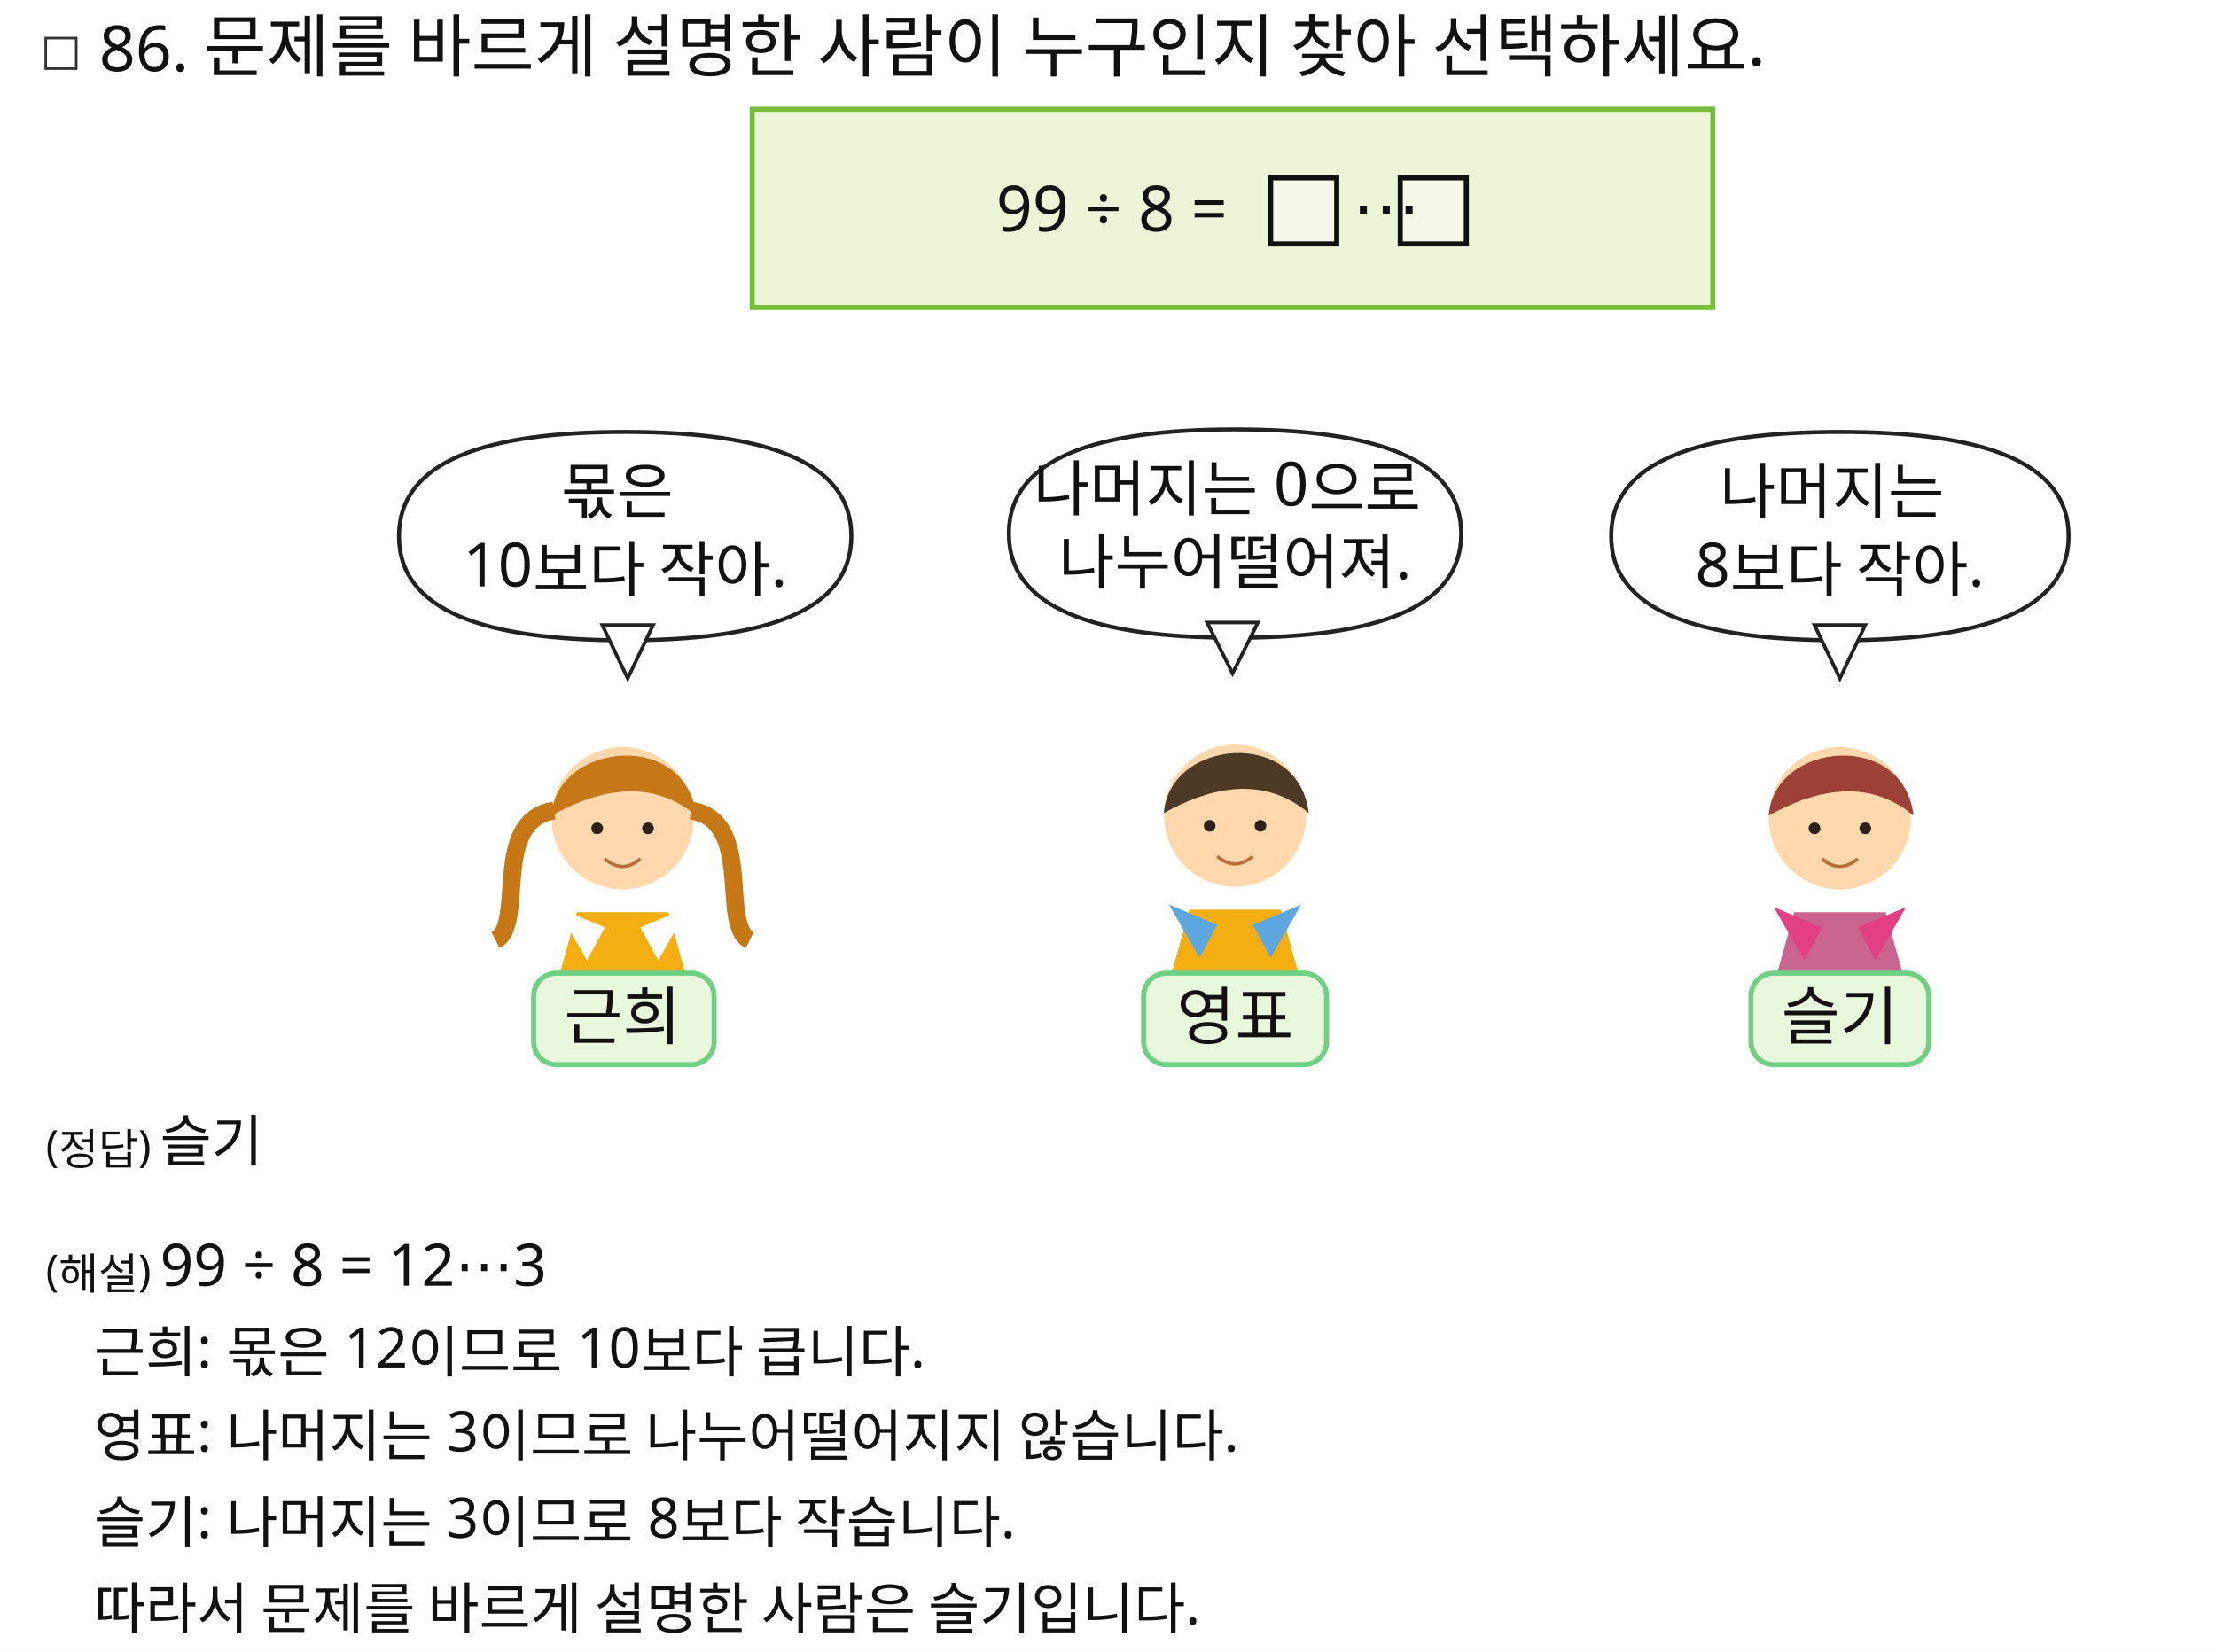
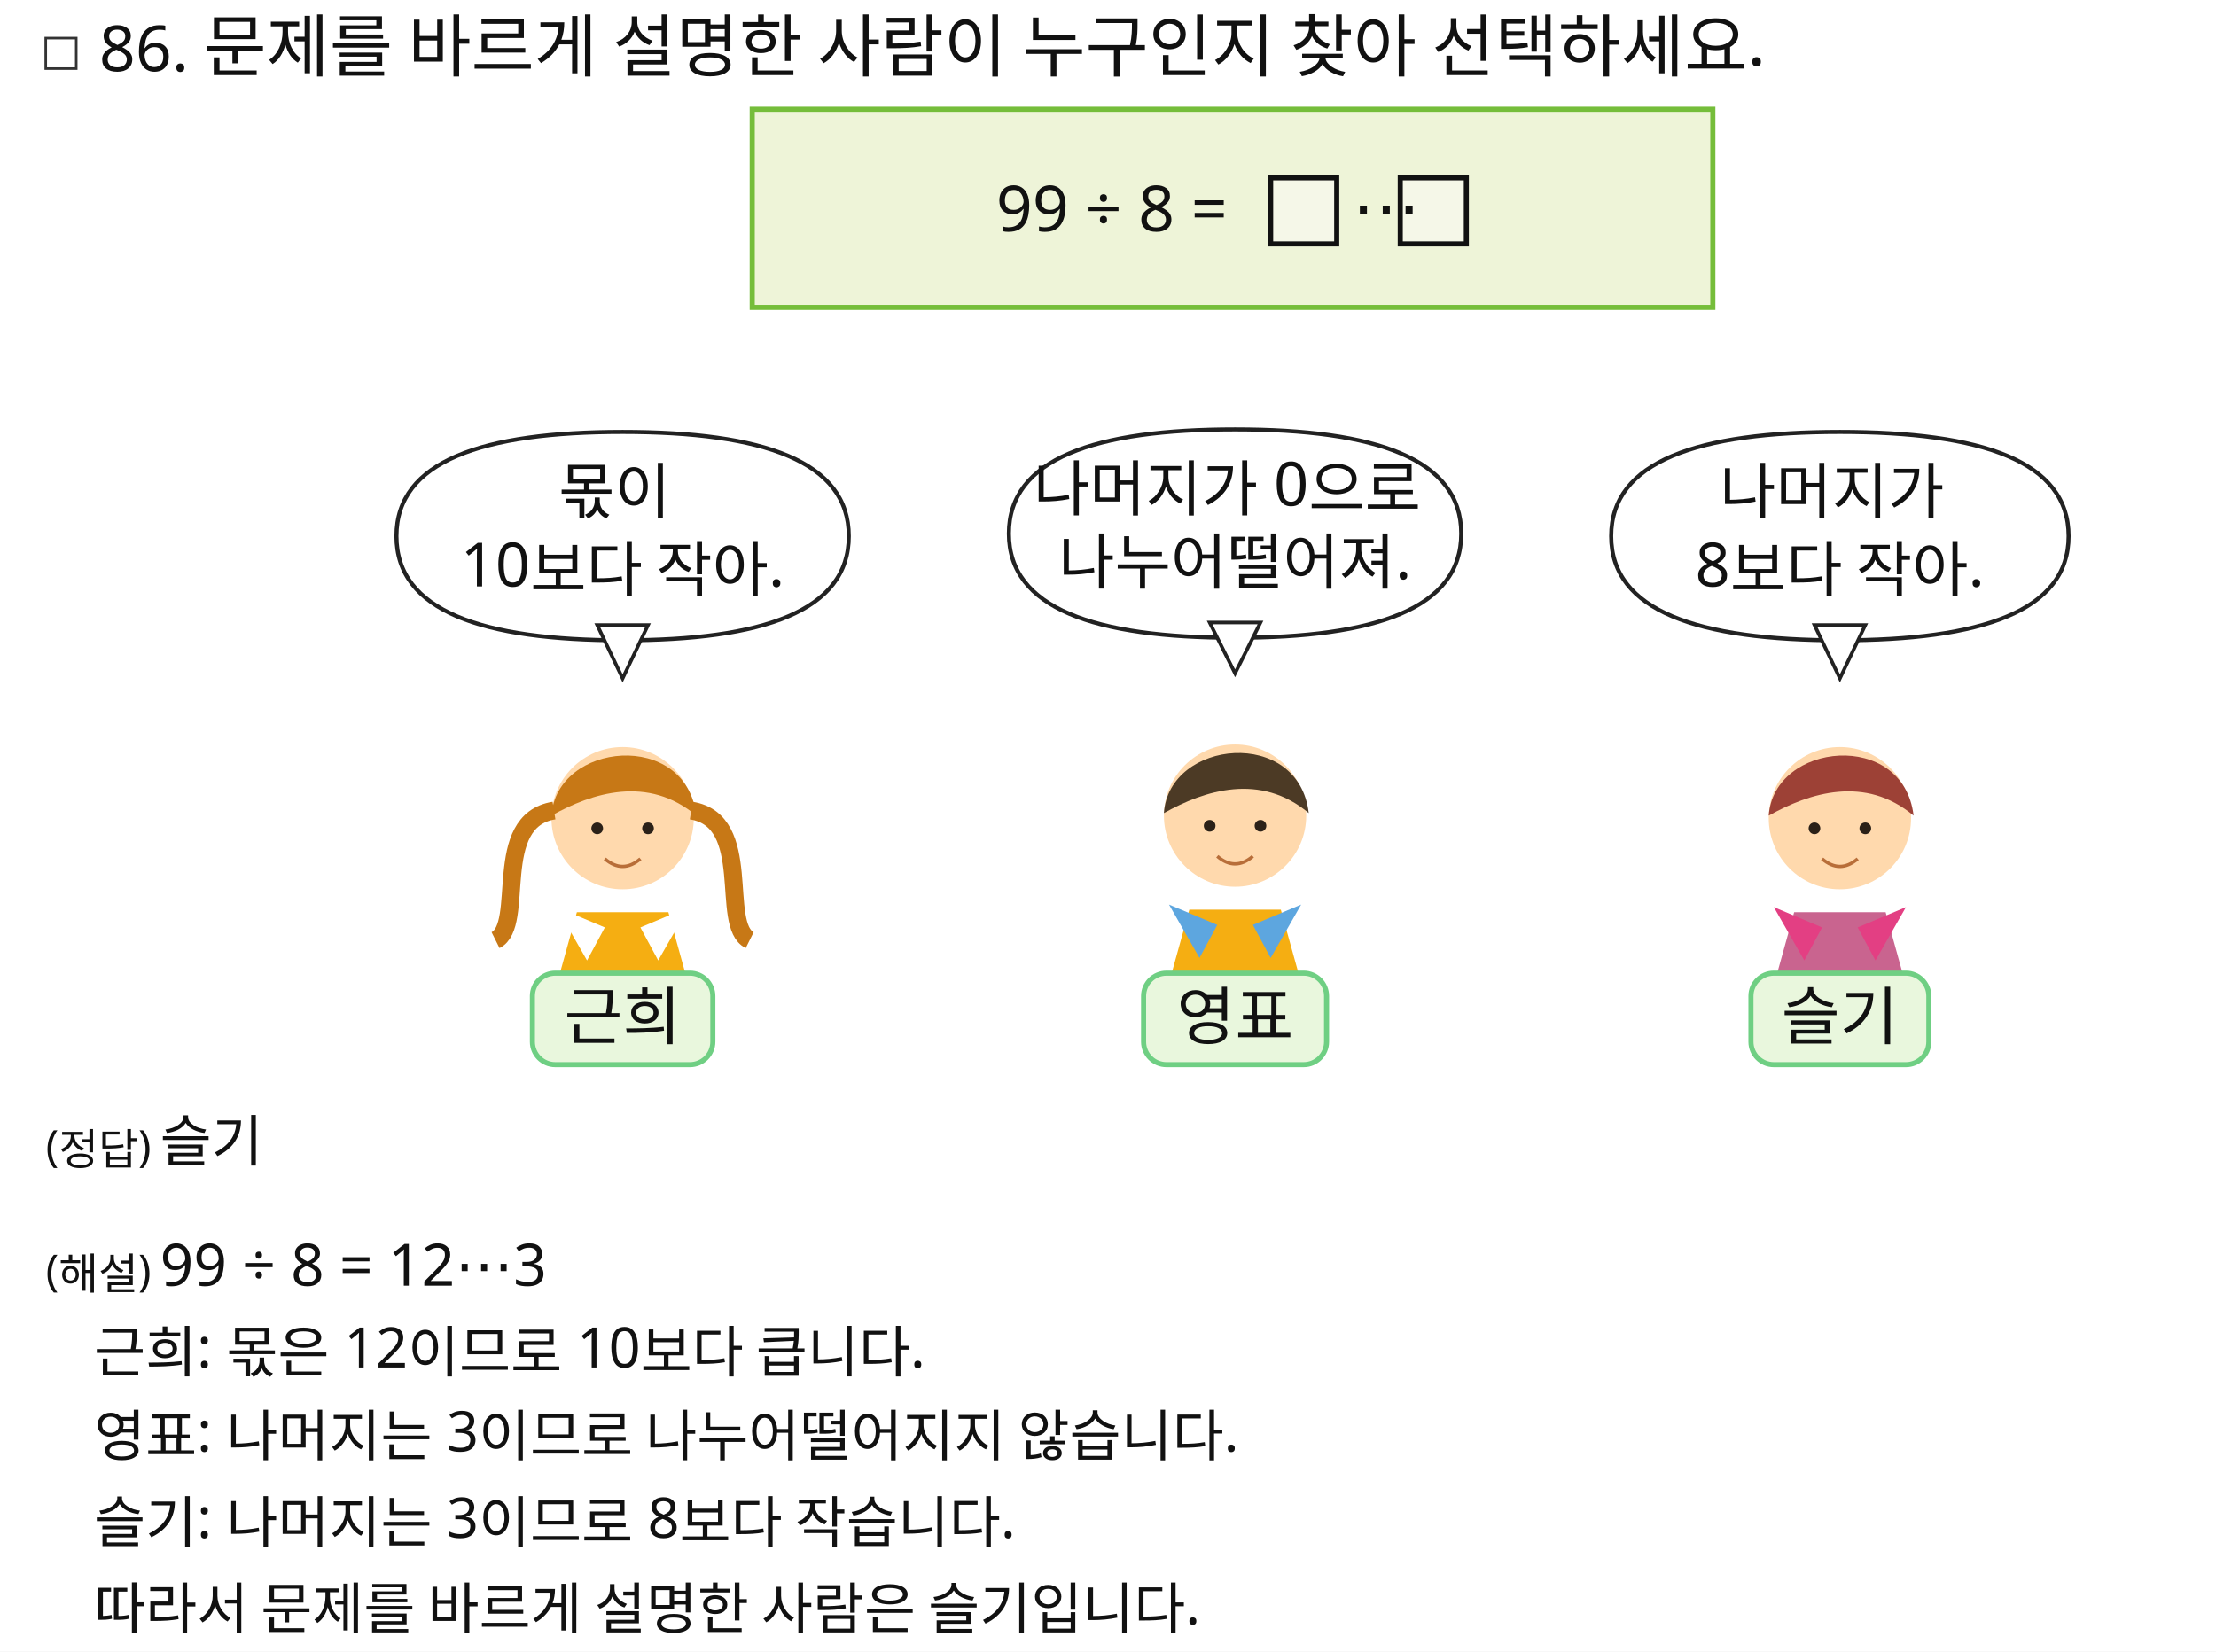
<svg xmlns="http://www.w3.org/2000/svg" width="872" height="650" viewBox="0 0 872 650">
  <rect x="0" y="0" width="872" height="650" fill="#FFFFFF" />
  <rect id="slot.q.box.rect" x="18" y="15" width="12" height="12" fill="#ffffff" stroke="#333333" stroke-width="1" />
  <rect id="slot.eq.box.rect" x="296" y="43" width="378" height="78" fill="#eef4d8" stroke="#75bd3a" stroke-width="2" />
  <rect id="slot.eq.blank1.rect" x="500" y="70" width="26" height="26" fill="#f5f7e8" stroke="#111111" stroke-width="2" />
  <rect id="slot.eq.blank2.rect" x="551" y="70" width="26" height="26" fill="#f5f7e8" stroke="#111111" stroke-width="2" />
-   <path id="slot.left.bubble.path" d="M 157.0 211 C 157.0 181.48, 190.82 170.0, 246 170.0 C 301.18 170.0, 335.0 181.48, 335.0 211 C 335.0 240.52, 301.18 252.0, 246 252.0 C 190.82 252.0, 157.0 240.52, 157.0 211 Z" stroke="#222222" stroke-width="1.6" fill="#ffffff" />
-   <polygon id="slot.left.tail.polygon" points="237,246 257,246 247,267" stroke="#222222" stroke-width="1.4" fill="#ffffff" />
-   <path id="slot.mid.bubble.path" d="M 397.0 210 C 397.0 180.48, 430.82 169.0, 486 169.0 C 541.18 169.0, 575.0 180.48, 575.0 210 C 575.0 239.52, 541.18 251.0, 486 251.0 C 430.82 251.0, 397.0 239.52, 397.0 210 Z" stroke="#222222" stroke-width="1.6" fill="#ffffff" />
-   <polygon id="slot.mid.tail.polygon" points="475,245 495,245 485,265" stroke="#222222" stroke-width="1.4" fill="#ffffff" />
-   <path id="slot.right.bubble.path" d="M 634.0 211 C 634.0 181.48, 668.2 170.0, 724 170.0 C 779.8 170.0, 814.0 181.48, 814.0 211 C 814.0 240.52, 779.8 252.0, 724 252.0 C 668.2 252.0, 634.0 240.52, 634.0 211 Z" stroke="#222222" stroke-width="1.6" fill="#ffffff" />
-   <polygon id="slot.right.tail.polygon" points="714,246 734,246 724,267" stroke="#222222" stroke-width="1.4" fill="#ffffff" />
+   <path id="slot.left.bubble.path" d="M 156.0 211 C 156.0 181.48, 189.82 170.0, 245 170.0 C 300.18 170.0, 334.0 181.48, 334.0 211 C 334.0 240.52, 300.18 252.0, 245 252.0 C 189.82 252.0, 156.0 240.52, 156.0 211 Z" stroke="#222222" stroke-width="1.6" fill="#ffffff" />
+   <polygon id="slot.left.tail.polygon" points="235,246 255,246 245,267" stroke="#222222" stroke-width="1.4" fill="#ffffff" />
  <polygon id="slot.left.person.body.polygon" points="217,395 273,395 263,359 227,359" stroke="none" stroke-width="2" fill="#f5ae12" />
  <circle id="slot.left.person.head.circle" cx="245" cy="322" r="28" stroke="none" stroke-width="2" fill="#ffd9ad" />
  <path id="slot.left.person.hair.cap.path" d="M 217 321 C 219 292, 270 287, 274 321 C 255 305, 233 312, 217 321 Z" stroke="none" stroke-width="2" fill="#c77816" />
  <circle id="slot.left.person.eye.left.circle" cx="235" cy="326" r="2.3" stroke="none" stroke-width="2" fill="#2b2118" />
  <circle id="slot.left.person.eye.right.circle" cx="255" cy="326" r="2.3" stroke="none" stroke-width="2" fill="#2b2118" />
  <path id="slot.left.person.smile.path" d="M 238 338 Q 245 344 252 338" stroke="#b86e39" stroke-width="1.3" fill="none" />
  <path id="slot.left.person.tail.left.path" d="M 218 319 C 193 323, 207 364, 195 370" stroke="#c77816" stroke-width="7" fill="none" />
  <path id="slot.left.person.tail.right.path" d="M 272 319 C 297 323, 283 364, 295 370" stroke="#c77816" stroke-width="7" fill="none" />
  <polygon id="slot.left.person.bow.left.polygon" points="238,365 219,357 231,378" stroke="none" stroke-width="2" fill="#ffffff" />
  <polygon id="slot.left.person.bow.right.polygon" points="252,365 271,357 259,378" stroke="none" stroke-width="2" fill="#ffffff" />
+   <rect id="slot.name.left.box.rect" x="209.5" y="383" width="71" height="36" fill="#e9f7dd" stroke="#6fcf83" stroke-width="2" rx="9" ry="9" />
+   <path id="slot.mid.bubble.path" d="M 397.0 210 C 397.0 180.48, 430.82 169.0, 486 169.0 C 541.18 169.0, 575.0 180.48, 575.0 210 C 575.0 239.52, 541.18 251.0, 486 251.0 C 430.82 251.0, 397.0 239.52, 397.0 210 Z" stroke="#222222" stroke-width="1.6" fill="#ffffff" />
+   <polygon id="slot.mid.tail.polygon" points="476,245 496,245 486,265" stroke="#222222" stroke-width="1.4" fill="#ffffff" />
  <polygon id="slot.mid.person.body.polygon" points="458,394 514,394 504,358 468,358" stroke="none" stroke-width="2" fill="#f5ae12" />
  <circle id="slot.mid.person.head.circle" cx="486" cy="321" r="28" stroke="none" stroke-width="2" fill="#ffd9ad" />
  <path id="slot.mid.person.hair.cap.path" d="M 458 320 C 460 291, 511 286, 515 320 C 496 304, 474 311, 458 320 Z" stroke="none" stroke-width="2" fill="#4c3a25" />
  <circle id="slot.mid.person.eye.left.circle" cx="476" cy="325" r="2.3" stroke="none" stroke-width="2" fill="#2b2118" />
  <circle id="slot.mid.person.eye.right.circle" cx="496" cy="325" r="2.3" stroke="none" stroke-width="2" fill="#2b2118" />
  <path id="slot.mid.person.smile.path" d="M 479 337 Q 486 343 493 337" stroke="#b86e39" stroke-width="1.3" fill="none" />
  <polygon id="slot.mid.person.bow.left.polygon" points="479,364 460,356 472,377" stroke="none" stroke-width="2" fill="#5da6df" />
  <polygon id="slot.mid.person.bow.right.polygon" points="493,364 512,356 500,377" stroke="none" stroke-width="2" fill="#5da6df" />
+   <rect id="slot.name.mid.box.rect" x="450" y="383" width="72" height="36" fill="#e9f7dd" stroke="#6fcf83" stroke-width="2" rx="9" ry="9" />
+   <path id="slot.right.bubble.path" d="M 634.0 211 C 634.0 181.48, 668.2 170.0, 724 170.0 C 779.8 170.0, 814.0 181.48, 814.0 211 C 814.0 240.52, 779.8 252.0, 724 252.0 C 668.2 252.0, 634.0 240.52, 634.0 211 Z" stroke="#222222" stroke-width="1.6" fill="#ffffff" />
+   <polygon id="slot.right.tail.polygon" points="714,246 734,246 724,267" stroke="#222222" stroke-width="1.4" fill="#ffffff" />
  <polygon id="slot.right.person.body.polygon" points="696,395 752,395 742,359 706,359" stroke="none" stroke-width="2" fill="#c9648f" />
  <circle id="slot.right.person.head.circle" cx="724" cy="322" r="28" stroke="none" stroke-width="2" fill="#ffd9ad" />
  <path id="slot.right.person.hair.cap.path" d="M 696 321 C 698 292, 749 287, 753 321 C 734 305, 712 312, 696 321 Z" stroke="none" stroke-width="2" fill="#9d4136" />
  <circle id="slot.right.person.eye.left.circle" cx="714" cy="326" r="2.3" stroke="none" stroke-width="2" fill="#2b2118" />
  <circle id="slot.right.person.eye.right.circle" cx="734" cy="326" r="2.3" stroke="none" stroke-width="2" fill="#2b2118" />
  <path id="slot.right.person.smile.path" d="M 717 338 Q 724 344 731 338" stroke="#b86e39" stroke-width="1.3" fill="none" />
  <polygon id="slot.right.person.bow.left.polygon" points="717,365 698,357 710,378" stroke="none" stroke-width="2" fill="#e33f83" />
  <polygon id="slot.right.person.bow.right.polygon" points="731,365 750,357 738,378" stroke="none" stroke-width="2" fill="#e33f83" />
-   <rect id="slot.name.left.box.rect" x="210" y="383" width="71" height="36" fill="#e9f7dd" stroke="#6fcf83" stroke-width="2" rx="9" ry="9" />
-   <rect id="slot.name.mid.box.rect" x="450" y="383" width="72" height="36" fill="#e9f7dd" stroke="#6fcf83" stroke-width="2" rx="9" ry="9" />
  <rect id="slot.name.right.box.rect" x="689" y="383" width="70" height="36" fill="#e9f7dd" stroke="#6fcf83" stroke-width="2" rx="9" ry="9" />
  <text id="slot.q.num.text" x="39" y="28" max_width="744" fill="#111111" font-family="Noto Sans KR, sans-serif" font-size="25">86.</text>
  <text id="slot.q.text.text" x="80" y="28" max_width="744" fill="#111111" font-family="Noto Sans KR, sans-serif" font-size="27">문제를 바르게 설명한 사람이 누구인지 찾아 선택하세요.</text>
  <text id="slot.eq.text.text" x="392" y="91" max_width="744" fill="#111111" font-family="Noto Sans KR, sans-serif" font-size="25">99 ÷ 8 =</text>
  <text id="slot.eq.dots.text" x="532" y="91" max_width="744" fill="#111111" font-family="Noto Sans KR, sans-serif" font-size="27">⋯</text>
-   <text id="slot.left.text.text" x="246" y="202" max_width="744" fill="#111111" font-family="Noto Sans KR, sans-serif" font-size="24" text-anchor="middle">
-     <tspan x="246" dy="0">몫은</tspan>
-     <tspan x="246" dy="1.2em">10보다 작아.</tspan>
+   <text id="slot.left.text.text" x="245" y="202" max_width="744" fill="#111111" font-family="Noto Sans KR, sans-serif" font-size="24" text-anchor="middle">
+     <tspan x="245" dy="0">몫이</tspan>
+     <tspan x="245" dy="1.2em">10보다 작아.</tspan>
  </text>
+   <text id="slot.name.left.text.text" x="245" y="409" max_width="744" fill="#111111" font-family="Noto Sans KR, sans-serif" font-size="25" text-anchor="middle">근희</text>
  <text id="slot.mid.text.text" x="486" y="201" max_width="744" fill="#111111" font-family="Noto Sans KR, sans-serif" font-size="24" text-anchor="middle">
-     <tspan x="486" dy="0">나머지는 0으로</tspan>
+     <tspan x="486" dy="0">나머지가 0으로</tspan>
    <tspan x="486" dy="1.2em">나누어떨어져.</tspan>
  </text>
+   <text id="slot.name.mid.text.text" x="486" y="409" max_width="744" fill="#111111" font-family="Noto Sans KR, sans-serif" font-size="25" text-anchor="middle">영표</text>
  <text id="slot.right.text.text" x="724" y="202" max_width="744" fill="#111111" font-family="Noto Sans KR, sans-serif" font-size="24" text-anchor="middle">
-     <tspan x="724" dy="0">나머지는</tspan>
+     <tspan x="724" dy="0">나머지가</tspan>
    <tspan x="724" dy="1.2em">8보다 작아.</tspan>
  </text>
-   <text id="slot.name.left.text.text" x="245" y="409" max_width="744" fill="#111111" font-family="Noto Sans KR, sans-serif" font-size="25" text-anchor="middle">근희</text>
-   <text id="slot.name.mid.text.text" x="486" y="409" max_width="744" fill="#111111" font-family="Noto Sans KR, sans-serif" font-size="25" text-anchor="middle">영표</text>
  <text id="slot.name.right.text.text" x="724" y="409" max_width="744" fill="#111111" font-family="Noto Sans KR, sans-serif" font-size="25" text-anchor="middle">슬기</text>
  <text id="slot.answer.label.text" x="18" y="457" max_width="744" fill="#111111" font-family="Noto Sans KR, sans-serif" font-size="17">(정답)</text>
  <text id="slot.answer.value.text" x="63" y="457" max_width="744" fill="#111111" font-family="Noto Sans KR, sans-serif" font-size="22">슬기</text>
  <text id="slot.explain.label.text" x="18" y="506" max_width="744" fill="#111111" font-family="Noto Sans KR, sans-serif" font-size="17">(해설)</text>
  <text id="slot.explain.eq.text" x="63" y="506" max_width="744" fill="#111111" font-family="Noto Sans KR, sans-serif" font-size="23">99 ÷ 8 = 12⋯3</text>
  <text id="slot.explain.left.text" x="37" y="540" max_width="744" fill="#111111" font-family="Noto Sans KR, sans-serif" font-size="22">근희: 몫은 12이므로 10보다 큽니다.</text>
  <text id="slot.explain.mid.text" x="37" y="573" max_width="744" fill="#111111" font-family="Noto Sans KR, sans-serif" font-size="22">영표: 나머지는 3이므로 나누어떨어지지 않습니다.</text>
  <text id="slot.explain.right.text" x="37" y="607" max_width="744" fill="#111111" font-family="Noto Sans KR, sans-serif" font-size="22">슬기: 나머지는 3이므로 8보다 작습니다.</text>
  <text id="slot.explain.final.text" x="37" y="641" max_width="744" fill="#111111" font-family="Noto Sans KR, sans-serif" font-size="22">따라서 문제를 바르게 설명한 사람은 슬기입니다.</text>
</svg>
